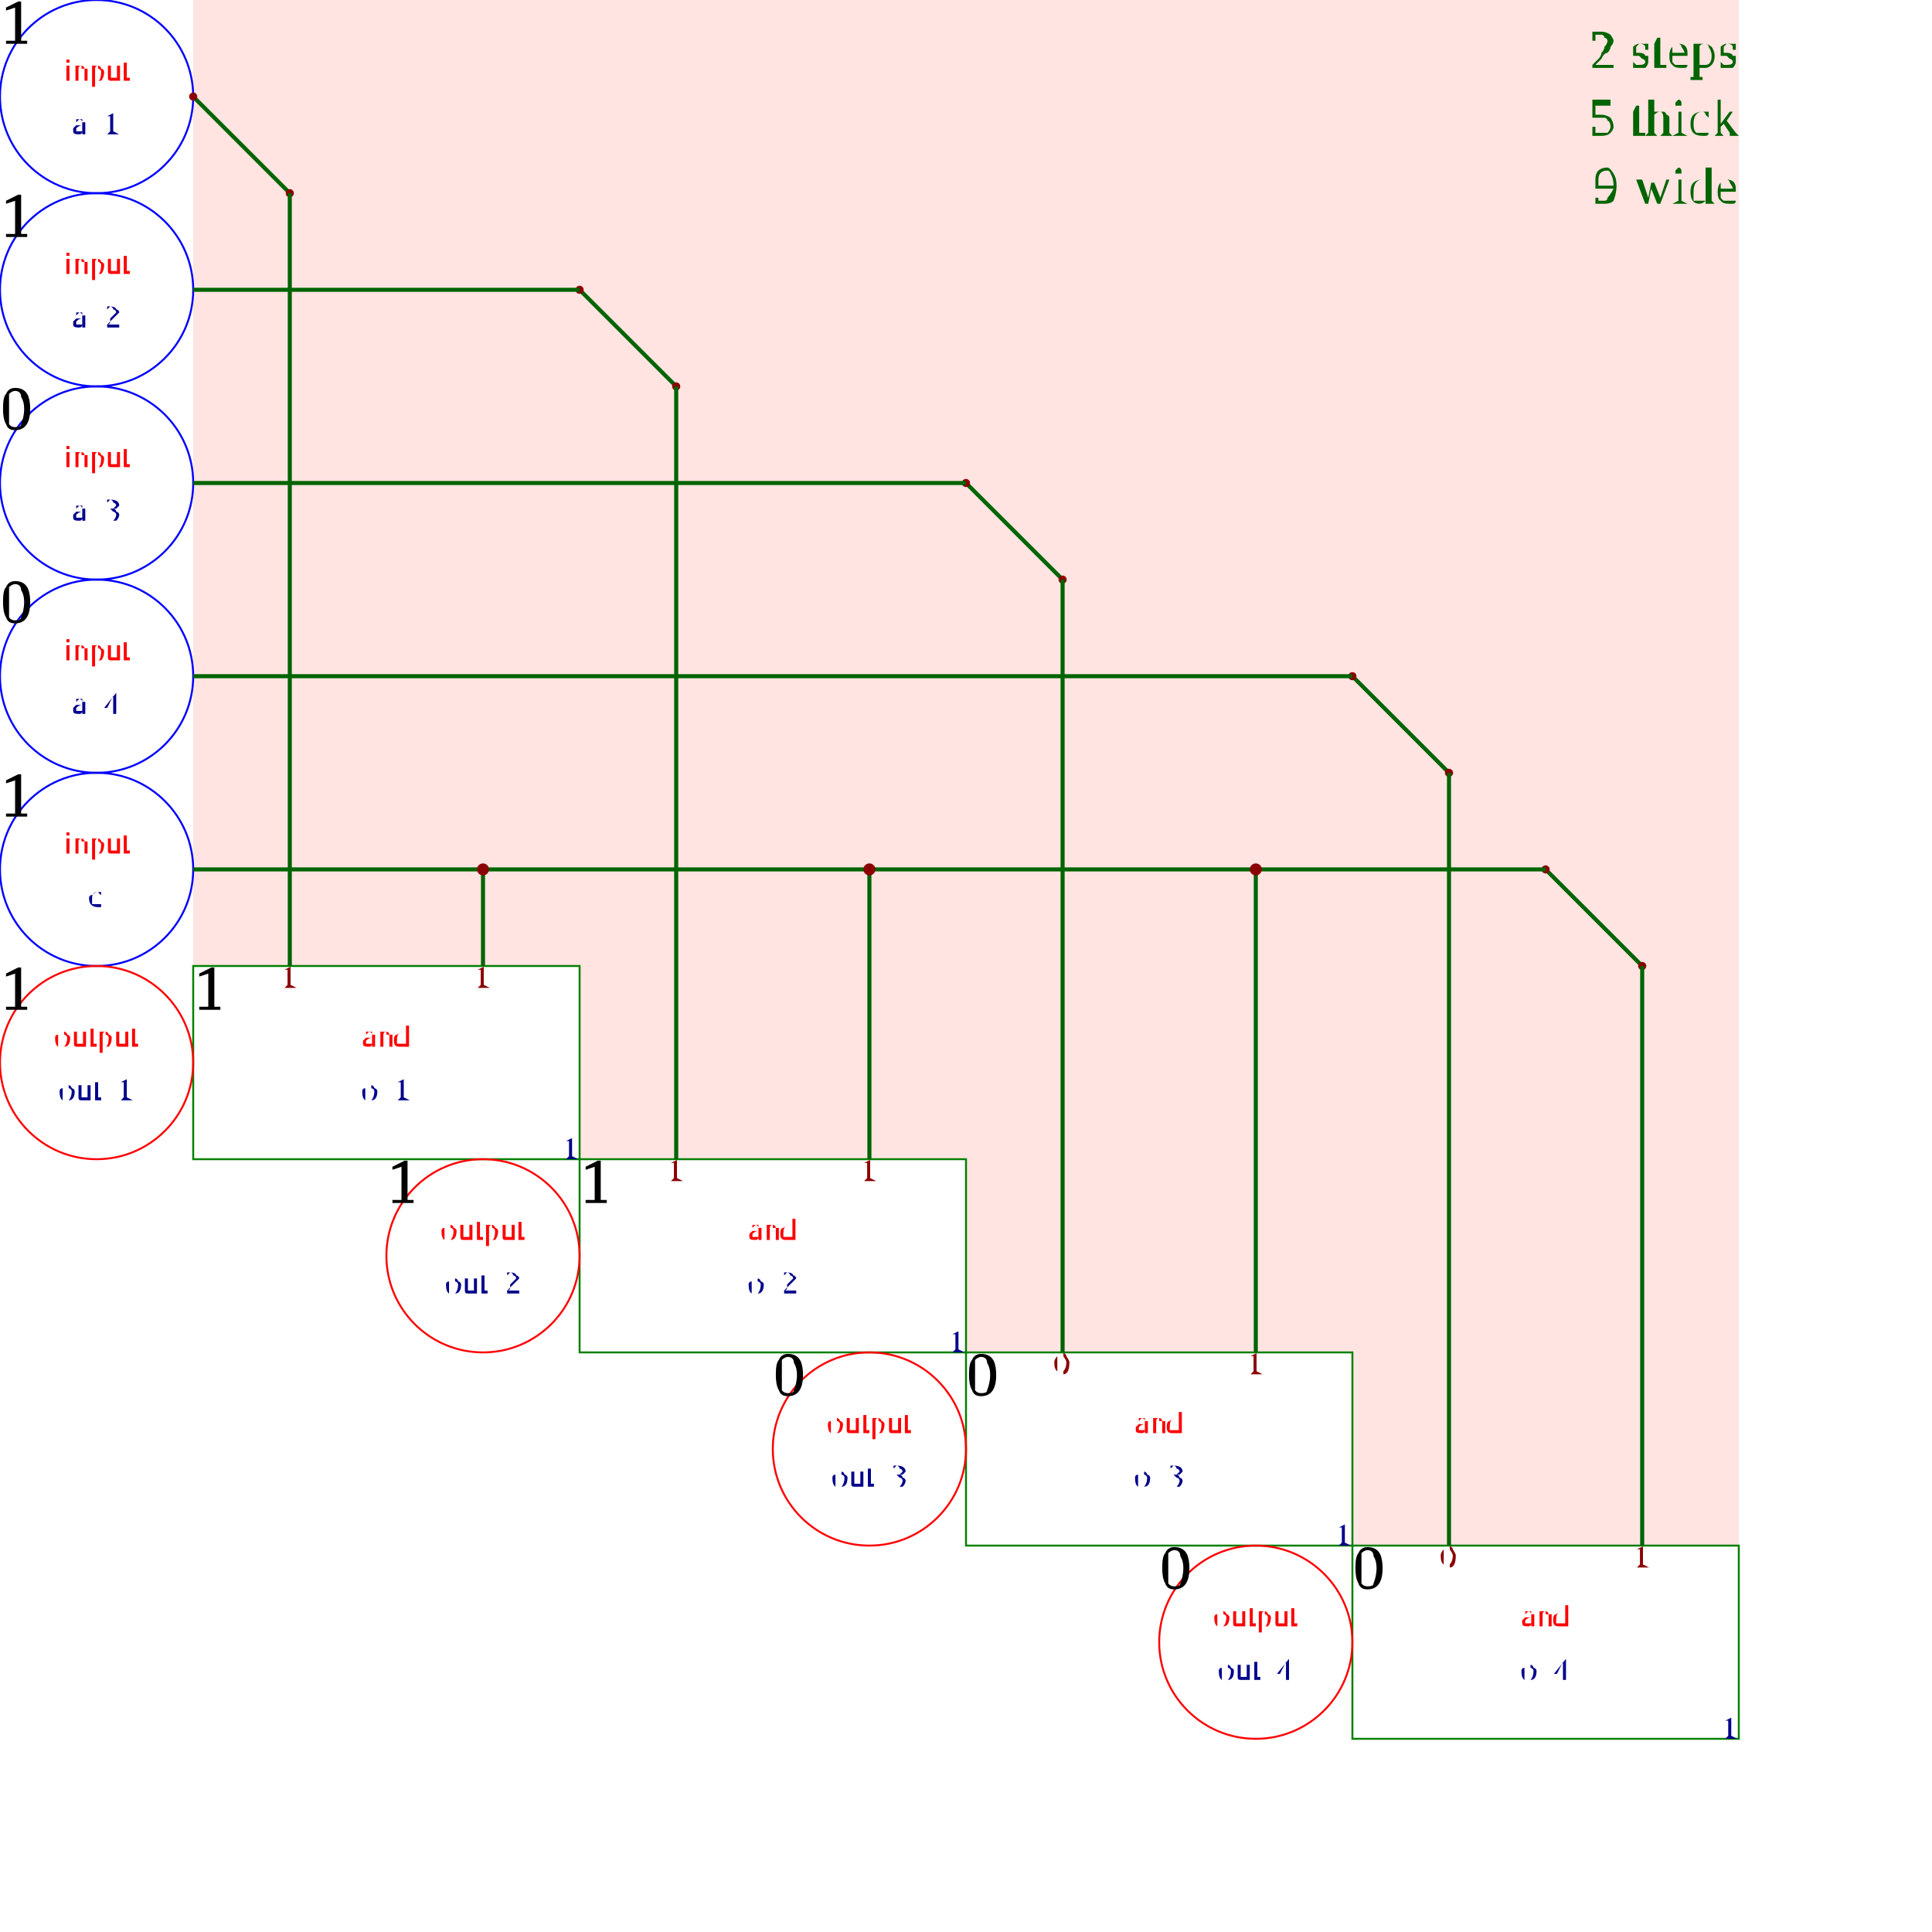
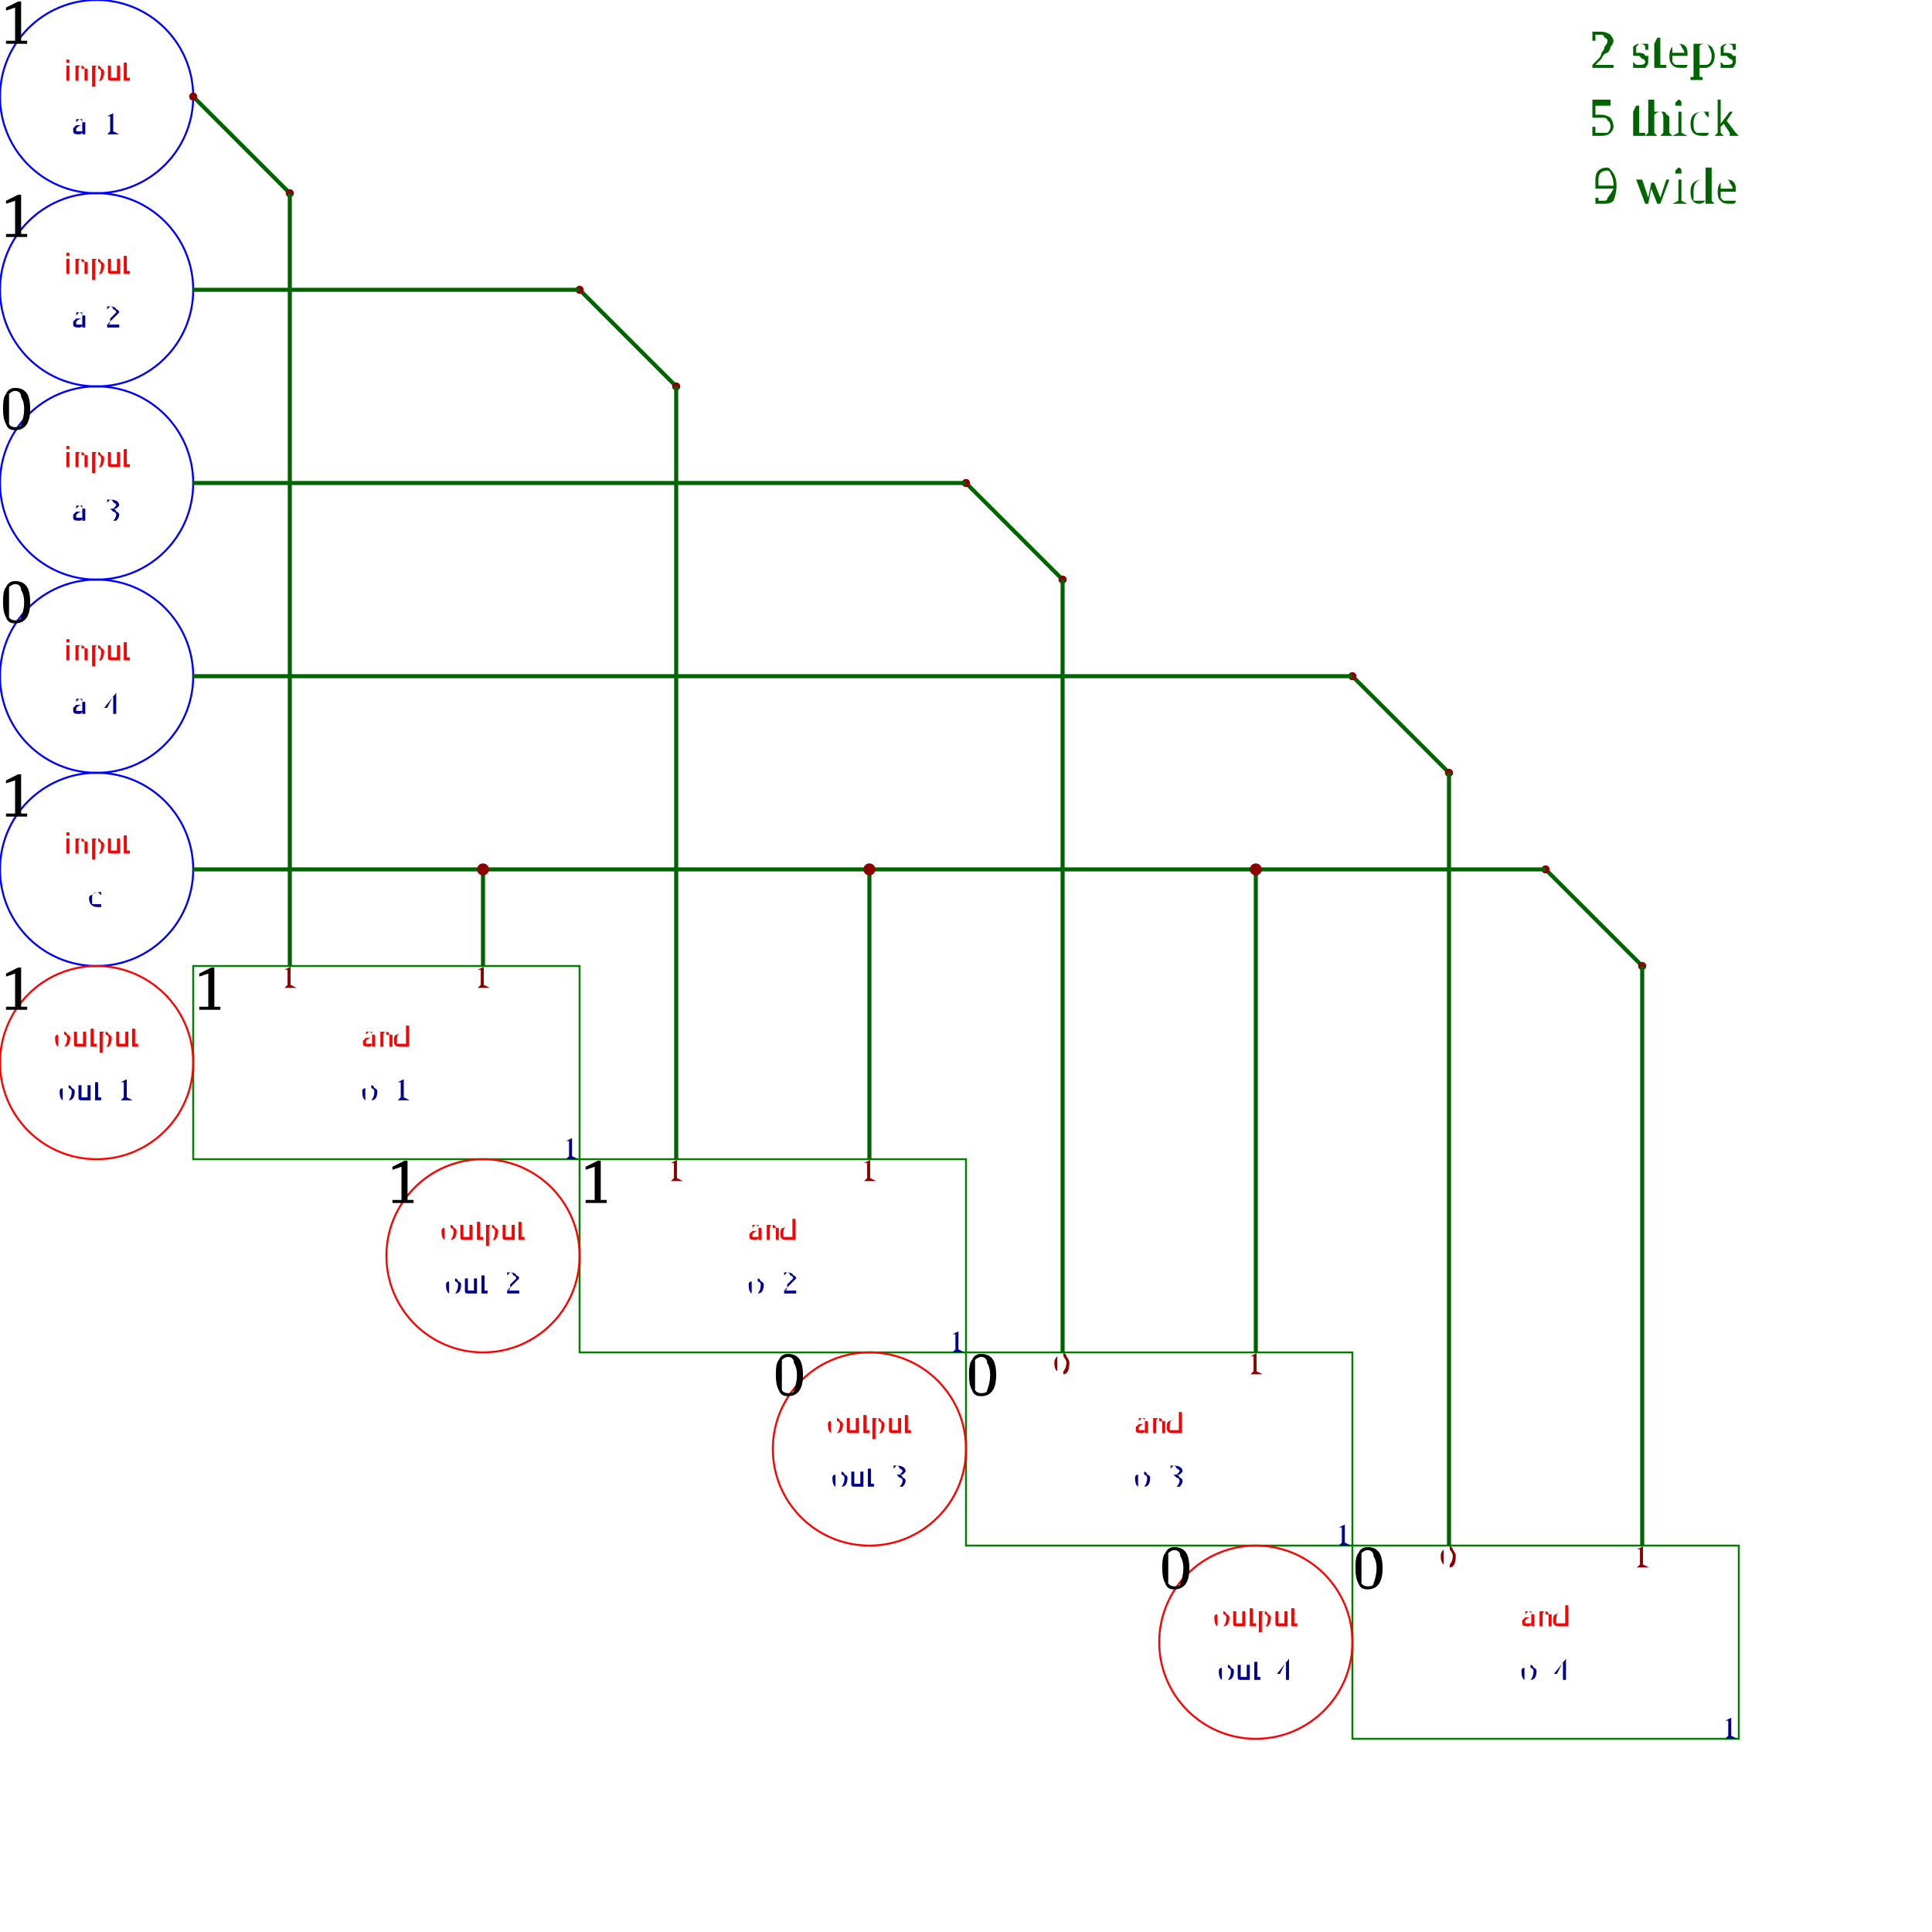
<svg xmlns="http://www.w3.org/2000/svg" height="100%" viewBox="0 0 10 10" width="100%">
-   <rect fill="mistyrose" font-size="0.167" height="1" stroke="transparent" stroke-width="0.01" width="8" x="1" y="0" />
-   <rect fill="mistyrose" font-size="0.167" height="1" stroke="transparent" stroke-width="0.01" width="8" x="1" y="1" />
-   <rect fill="mistyrose" font-size="0.167" height="1" stroke="transparent" stroke-width="0.01" width="8" x="1" y="2" />
-   <rect fill="mistyrose" font-size="0.167" height="1" stroke="transparent" stroke-width="0.01" width="8" x="1" y="3" />
-   <rect fill="mistyrose" font-size="0.167" height="1" stroke="transparent" stroke-width="0.01" width="8" x="1" y="4" />
-   <rect fill="mistyrose" font-size="0.167" height="1" stroke="transparent" stroke-width="0.01" width="6" x="3" y="5" />
-   <rect fill="mistyrose" font-size="0.167" height="1" stroke="transparent" stroke-width="0.01" width="4" x="5" y="6" />
-   <rect fill="mistyrose" font-size="0.167" height="1" stroke="transparent" stroke-width="0.01" width="2" x="7" y="7" />
  <text fill="darkGreen" font-size="0.281" stroke-width="0.018" text-anchor="end" x="9" y="0.352">2 steps</text>
  <text fill="darkGreen" font-size="0.281" stroke-width="0.018" text-anchor="end" x="9" y="0.703">5 thick</text>
  <text fill="darkGreen" font-size="0.281" stroke-width="0.018" text-anchor="end" x="9" y="1.055">9 wide</text>
  <circle cx="0.5" cy="0.5" fill="transparent" font-size="0.167" r="0.5" stroke="blue" stroke-width="0.01" />
  <text dominant-baseline="hanging" fill="black" font-size="0.333" stroke-width="0.021" text-anchor="start" x="0" y="0">1</text>
  <text dominant-baseline="auto" fill="red" font-size="0.167" stroke-width="0.01" text-anchor="middle" x="0.5" y="0.417">input</text>
  <text dominant-baseline="hanging" fill="darkblue" font-size="0.167" stroke-width="0.01" text-anchor="middle" x="0.5" y="0.583">a_1</text>
  <circle cx="0.5" cy="1.5" fill="transparent" font-size="0.167" r="0.5" stroke="blue" stroke-width="0.01" />
  <text dominant-baseline="hanging" fill="black" font-size="0.333" stroke-width="0.021" text-anchor="start" x="0" y="1">1</text>
  <text dominant-baseline="auto" fill="red" font-size="0.167" stroke-width="0.01" text-anchor="middle" x="0.5" y="1.417">input</text>
  <text dominant-baseline="hanging" fill="darkblue" font-size="0.167" stroke-width="0.01" text-anchor="middle" x="0.5" y="1.583">a_2</text>
  <circle cx="0.5" cy="2.5" fill="transparent" font-size="0.167" r="0.5" stroke="blue" stroke-width="0.01" />
  <text dominant-baseline="hanging" fill="black" font-size="0.333" stroke-width="0.021" text-anchor="start" x="0" y="2">0</text>
  <text dominant-baseline="auto" fill="red" font-size="0.167" stroke-width="0.01" text-anchor="middle" x="0.5" y="2.417">input</text>
  <text dominant-baseline="hanging" fill="darkblue" font-size="0.167" stroke-width="0.01" text-anchor="middle" x="0.5" y="2.583">a_3</text>
  <circle cx="0.5" cy="3.5" fill="transparent" font-size="0.167" r="0.5" stroke="blue" stroke-width="0.01" />
  <text dominant-baseline="hanging" fill="black" font-size="0.333" stroke-width="0.021" text-anchor="start" x="0" y="3">0</text>
  <text dominant-baseline="auto" fill="red" font-size="0.167" stroke-width="0.01" text-anchor="middle" x="0.5" y="3.417">input</text>
  <text dominant-baseline="hanging" fill="darkblue" font-size="0.167" stroke-width="0.01" text-anchor="middle" x="0.5" y="3.583">a_4</text>
  <circle cx="0.5" cy="4.5" fill="transparent" font-size="0.167" r="0.5" stroke="blue" stroke-width="0.01" />
  <text dominant-baseline="hanging" fill="black" font-size="0.333" stroke-width="0.021" text-anchor="start" x="0" y="4">1</text>
  <text dominant-baseline="auto" fill="red" font-size="0.167" stroke-width="0.01" text-anchor="middle" x="0.5" y="4.417">input</text>
  <text dominant-baseline="hanging" fill="darkblue" font-size="0.167" stroke-width="0.01" text-anchor="middle" x="0.5" y="4.583">c</text>
  <rect fill="transparent" font-size="0.167" height="1" stroke="green" stroke-width="0.01" width="2" x="1" y="5" />
  <text dominant-baseline="hanging" fill="black" font-size="0.333" stroke-width="0.021" text-anchor="start" x="1" y="5">1</text>
  <text fill="darkBlue" font-size="0.167" stroke-width="0.01" text-anchor="end" x="3" y="6">1</text>
  <text dominant-baseline="auto" fill="red" font-size="0.167" stroke-width="0.01" text-anchor="middle" x="2" y="5.417">and</text>
  <text dominant-baseline="hanging" fill="darkblue" font-size="0.167" stroke-width="0.01" text-anchor="middle" x="2" y="5.583">o_1</text>
  <text dominant-baseline="hanging" fill="darkRed" font-size="0.167" stroke-width="0.01" text-anchor="middle" x="1.5" y="5">1</text>
  <text dominant-baseline="hanging" fill="darkRed" font-size="0.167" stroke-width="0.01" text-anchor="middle" x="2.5" y="5">1</text>
  <rect fill="transparent" font-size="0.167" height="1" stroke="green" stroke-width="0.01" width="2" x="3" y="6" />
  <text dominant-baseline="hanging" fill="black" font-size="0.333" stroke-width="0.021" text-anchor="start" x="3" y="6">1</text>
  <text fill="darkBlue" font-size="0.167" stroke-width="0.01" text-anchor="end" x="5" y="7">1</text>
  <text dominant-baseline="auto" fill="red" font-size="0.167" stroke-width="0.01" text-anchor="middle" x="4" y="6.417">and</text>
  <text dominant-baseline="hanging" fill="darkblue" font-size="0.167" stroke-width="0.01" text-anchor="middle" x="4" y="6.583">o_2</text>
  <text dominant-baseline="hanging" fill="darkRed" font-size="0.167" stroke-width="0.01" text-anchor="middle" x="3.5" y="6">1</text>
  <text dominant-baseline="hanging" fill="darkRed" font-size="0.167" stroke-width="0.01" text-anchor="middle" x="4.5" y="6">1</text>
  <rect fill="transparent" font-size="0.167" height="1" stroke="green" stroke-width="0.01" width="2" x="5" y="7" />
  <text dominant-baseline="hanging" fill="black" font-size="0.333" stroke-width="0.021" text-anchor="start" x="5" y="7">0</text>
  <text fill="darkBlue" font-size="0.167" stroke-width="0.01" text-anchor="end" x="7" y="8">1</text>
  <text dominant-baseline="auto" fill="red" font-size="0.167" stroke-width="0.01" text-anchor="middle" x="6" y="7.417">and</text>
  <text dominant-baseline="hanging" fill="darkblue" font-size="0.167" stroke-width="0.01" text-anchor="middle" x="6" y="7.583">o_3</text>
  <text dominant-baseline="hanging" fill="darkRed" font-size="0.167" stroke-width="0.01" text-anchor="middle" x="5.5" y="7">0</text>
  <text dominant-baseline="hanging" fill="darkRed" font-size="0.167" stroke-width="0.01" text-anchor="middle" x="6.5" y="7">1</text>
  <rect fill="transparent" font-size="0.167" height="1" stroke="green" stroke-width="0.01" width="2" x="7" y="8" />
  <text dominant-baseline="hanging" fill="black" font-size="0.333" stroke-width="0.021" text-anchor="start" x="7" y="8">0</text>
  <text fill="darkBlue" font-size="0.167" stroke-width="0.01" text-anchor="end" x="9" y="9">1</text>
  <text dominant-baseline="auto" fill="red" font-size="0.167" stroke-width="0.01" text-anchor="middle" x="8" y="8.417">and</text>
  <text dominant-baseline="hanging" fill="darkblue" font-size="0.167" stroke-width="0.01" text-anchor="middle" x="8" y="8.583">o_4</text>
  <text dominant-baseline="hanging" fill="darkRed" font-size="0.167" stroke-width="0.01" text-anchor="middle" x="7.5" y="8">0</text>
  <text dominant-baseline="hanging" fill="darkRed" font-size="0.167" stroke-width="0.01" text-anchor="middle" x="8.5" y="8">1</text>
  <circle cx="0.5" cy="5.5" fill="transparent" font-size="0.167" r="0.5" stroke="red" stroke-width="0.01" />
  <text dominant-baseline="hanging" fill="black" font-size="0.333" stroke-width="0.021" text-anchor="start" x="0" y="5">1</text>
  <text dominant-baseline="auto" fill="red" font-size="0.167" stroke-width="0.01" text-anchor="middle" x="0.5" y="5.417">output</text>
  <text dominant-baseline="hanging" fill="darkblue" font-size="0.167" stroke-width="0.01" text-anchor="middle" x="0.5" y="5.583">out_1</text>
  <circle cx="2.5" cy="6.5" fill="transparent" font-size="0.167" r="0.5" stroke="red" stroke-width="0.01" />
  <text dominant-baseline="hanging" fill="black" font-size="0.333" stroke-width="0.021" text-anchor="start" x="2" y="6">1</text>
  <text dominant-baseline="auto" fill="red" font-size="0.167" stroke-width="0.01" text-anchor="middle" x="2.5" y="6.417">output</text>
  <text dominant-baseline="hanging" fill="darkblue" font-size="0.167" stroke-width="0.01" text-anchor="middle" x="2.5" y="6.583">out_2</text>
  <circle cx="4.5" cy="7.5" fill="transparent" font-size="0.167" r="0.5" stroke="red" stroke-width="0.01" />
  <text dominant-baseline="hanging" fill="black" font-size="0.333" stroke-width="0.021" text-anchor="start" x="4" y="7">0</text>
  <text dominant-baseline="auto" fill="red" font-size="0.167" stroke-width="0.01" text-anchor="middle" x="4.5" y="7.417">output</text>
  <text dominant-baseline="hanging" fill="darkblue" font-size="0.167" stroke-width="0.01" text-anchor="middle" x="4.5" y="7.583">out_3</text>
  <circle cx="6.5" cy="8.5" fill="transparent" font-size="0.167" r="0.5" stroke="red" stroke-width="0.01" />
  <text dominant-baseline="hanging" fill="black" font-size="0.333" stroke-width="0.021" text-anchor="start" x="6" y="8">0</text>
  <text dominant-baseline="auto" fill="red" font-size="0.167" stroke-width="0.01" text-anchor="middle" x="6.5" y="8.417">output</text>
  <text dominant-baseline="hanging" fill="darkblue" font-size="0.167" stroke-width="0.01" text-anchor="middle" x="6.5" y="8.583">out_4</text>
  <line fill="transparent" font-size="0.167" stroke="darkgreen" stroke-width="0.021" x1="1" x2="1.5" y1="0.5" y2="1" />
  <circle cx="1" cy="0.5" fill="darkRed" font-size="0.167" r="0.021" stroke-width="0.01" />
  <circle cx="1.5" cy="1" fill="darkRed" font-size="0.167" r="0.021" stroke-width="0.01" />
  <line fill="transparent" font-size="0.167" stroke="darkgreen" stroke-width="0.021" x1="2" x2="3" y1="4.5" y2="4.5" />
  <line fill="transparent" font-size="0.167" stroke="darkgreen" stroke-width="0.021" x1="2.5" x2="2.5" y1="4.5" y2="5" />
  <circle cx="2.5" cy="4.5" fill="darkRed" font-size="0.167" r="0.031" stroke-width="0.01" />
  <line fill="transparent" font-size="0.167" stroke="darkgreen" stroke-width="0.021" x1="3" x2="3.5" y1="1.5" y2="2" />
  <circle cx="3" cy="1.5" fill="darkRed" font-size="0.167" r="0.021" stroke-width="0.01" />
  <circle cx="3.5" cy="2" fill="darkRed" font-size="0.167" r="0.021" stroke-width="0.01" />
  <line fill="transparent" font-size="0.167" stroke="darkgreen" stroke-width="0.021" x1="4" x2="5" y1="4.5" y2="4.5" />
  <line fill="transparent" font-size="0.167" stroke="darkgreen" stroke-width="0.021" x1="4.5" x2="4.5" y1="4.5" y2="5" />
  <circle cx="4.5" cy="4.5" fill="darkRed" font-size="0.167" r="0.031" stroke-width="0.01" />
  <line fill="transparent" font-size="0.167" stroke="darkgreen" stroke-width="0.021" x1="5" x2="5.5" y1="2.5" y2="3" />
  <circle cx="5" cy="2.5" fill="darkRed" font-size="0.167" r="0.021" stroke-width="0.01" />
  <circle cx="5.5" cy="3" fill="darkRed" font-size="0.167" r="0.021" stroke-width="0.01" />
  <line fill="transparent" font-size="0.167" stroke="darkgreen" stroke-width="0.021" x1="6" x2="7" y1="4.5" y2="4.5" />
  <line fill="transparent" font-size="0.167" stroke="darkgreen" stroke-width="0.021" x1="6.5" x2="6.5" y1="4.5" y2="5" />
  <circle cx="6.5" cy="4.5" fill="darkRed" font-size="0.167" r="0.031" stroke-width="0.01" />
  <line fill="transparent" font-size="0.167" stroke="darkgreen" stroke-width="0.021" x1="7" x2="7.5" y1="3.5" y2="4" />
  <circle cx="7" cy="3.5" fill="darkRed" font-size="0.167" r="0.021" stroke-width="0.01" />
  <circle cx="7.5" cy="4" fill="darkRed" font-size="0.167" r="0.021" stroke-width="0.01" />
  <line fill="transparent" font-size="0.167" stroke="darkgreen" stroke-width="0.021" x1="8" x2="8.5" y1="4.5" y2="5" />
  <circle cx="8" cy="4.5" fill="darkRed" font-size="0.167" r="0.021" stroke-width="0.01" />
  <circle cx="8.5" cy="5" fill="darkRed" font-size="0.167" r="0.021" stroke-width="0.01" />
  <line fill="transparent" font-size="0.167" stroke="darkgreen" stroke-width="0.021" x1="1" x2="3" y1="1.5" y2="1.5" />
  <line fill="transparent" font-size="0.167" stroke="darkgreen" stroke-width="0.021" x1="1.5" x2="1.5" y1="1" y2="5" />
  <line fill="transparent" font-size="0.167" stroke="darkgreen" stroke-width="0.021" x1="1" x2="5" y1="2.5" y2="2.5" />
  <line fill="transparent" font-size="0.167" stroke="darkgreen" stroke-width="0.021" x1="1" x2="7" y1="3.5" y2="3.5" />
  <line fill="transparent" font-size="0.167" stroke="darkgreen" stroke-width="0.021" x1="1" x2="2" y1="4.5" y2="4.5" />
  <line fill="transparent" font-size="0.167" stroke="darkgreen" stroke-width="0.021" x1="3.5" x2="3.5" y1="2" y2="6" />
  <line fill="transparent" font-size="0.167" stroke="darkgreen" stroke-width="0.021" x1="3" x2="4" y1="4.5" y2="4.5" />
  <line fill="transparent" font-size="0.167" stroke="darkgreen" stroke-width="0.021" x1="4.5" x2="4.5" y1="5" y2="6" />
  <line fill="transparent" font-size="0.167" stroke="darkgreen" stroke-width="0.021" x1="5.5" x2="5.5" y1="3" y2="7" />
  <line fill="transparent" font-size="0.167" stroke="darkgreen" stroke-width="0.021" x1="5" x2="6" y1="4.5" y2="4.5" />
  <line fill="transparent" font-size="0.167" stroke="darkgreen" stroke-width="0.021" x1="6.5" x2="6.5" y1="5" y2="7" />
  <line fill="transparent" font-size="0.167" stroke="darkgreen" stroke-width="0.021" x1="7" x2="8" y1="4.5" y2="4.5" />
  <line fill="transparent" font-size="0.167" stroke="darkgreen" stroke-width="0.021" x1="7.5" x2="7.5" y1="4" y2="8" />
  <line fill="transparent" font-size="0.167" stroke="darkgreen" stroke-width="0.021" x1="8.5" x2="8.5" y1="5" y2="8" />
</svg>
